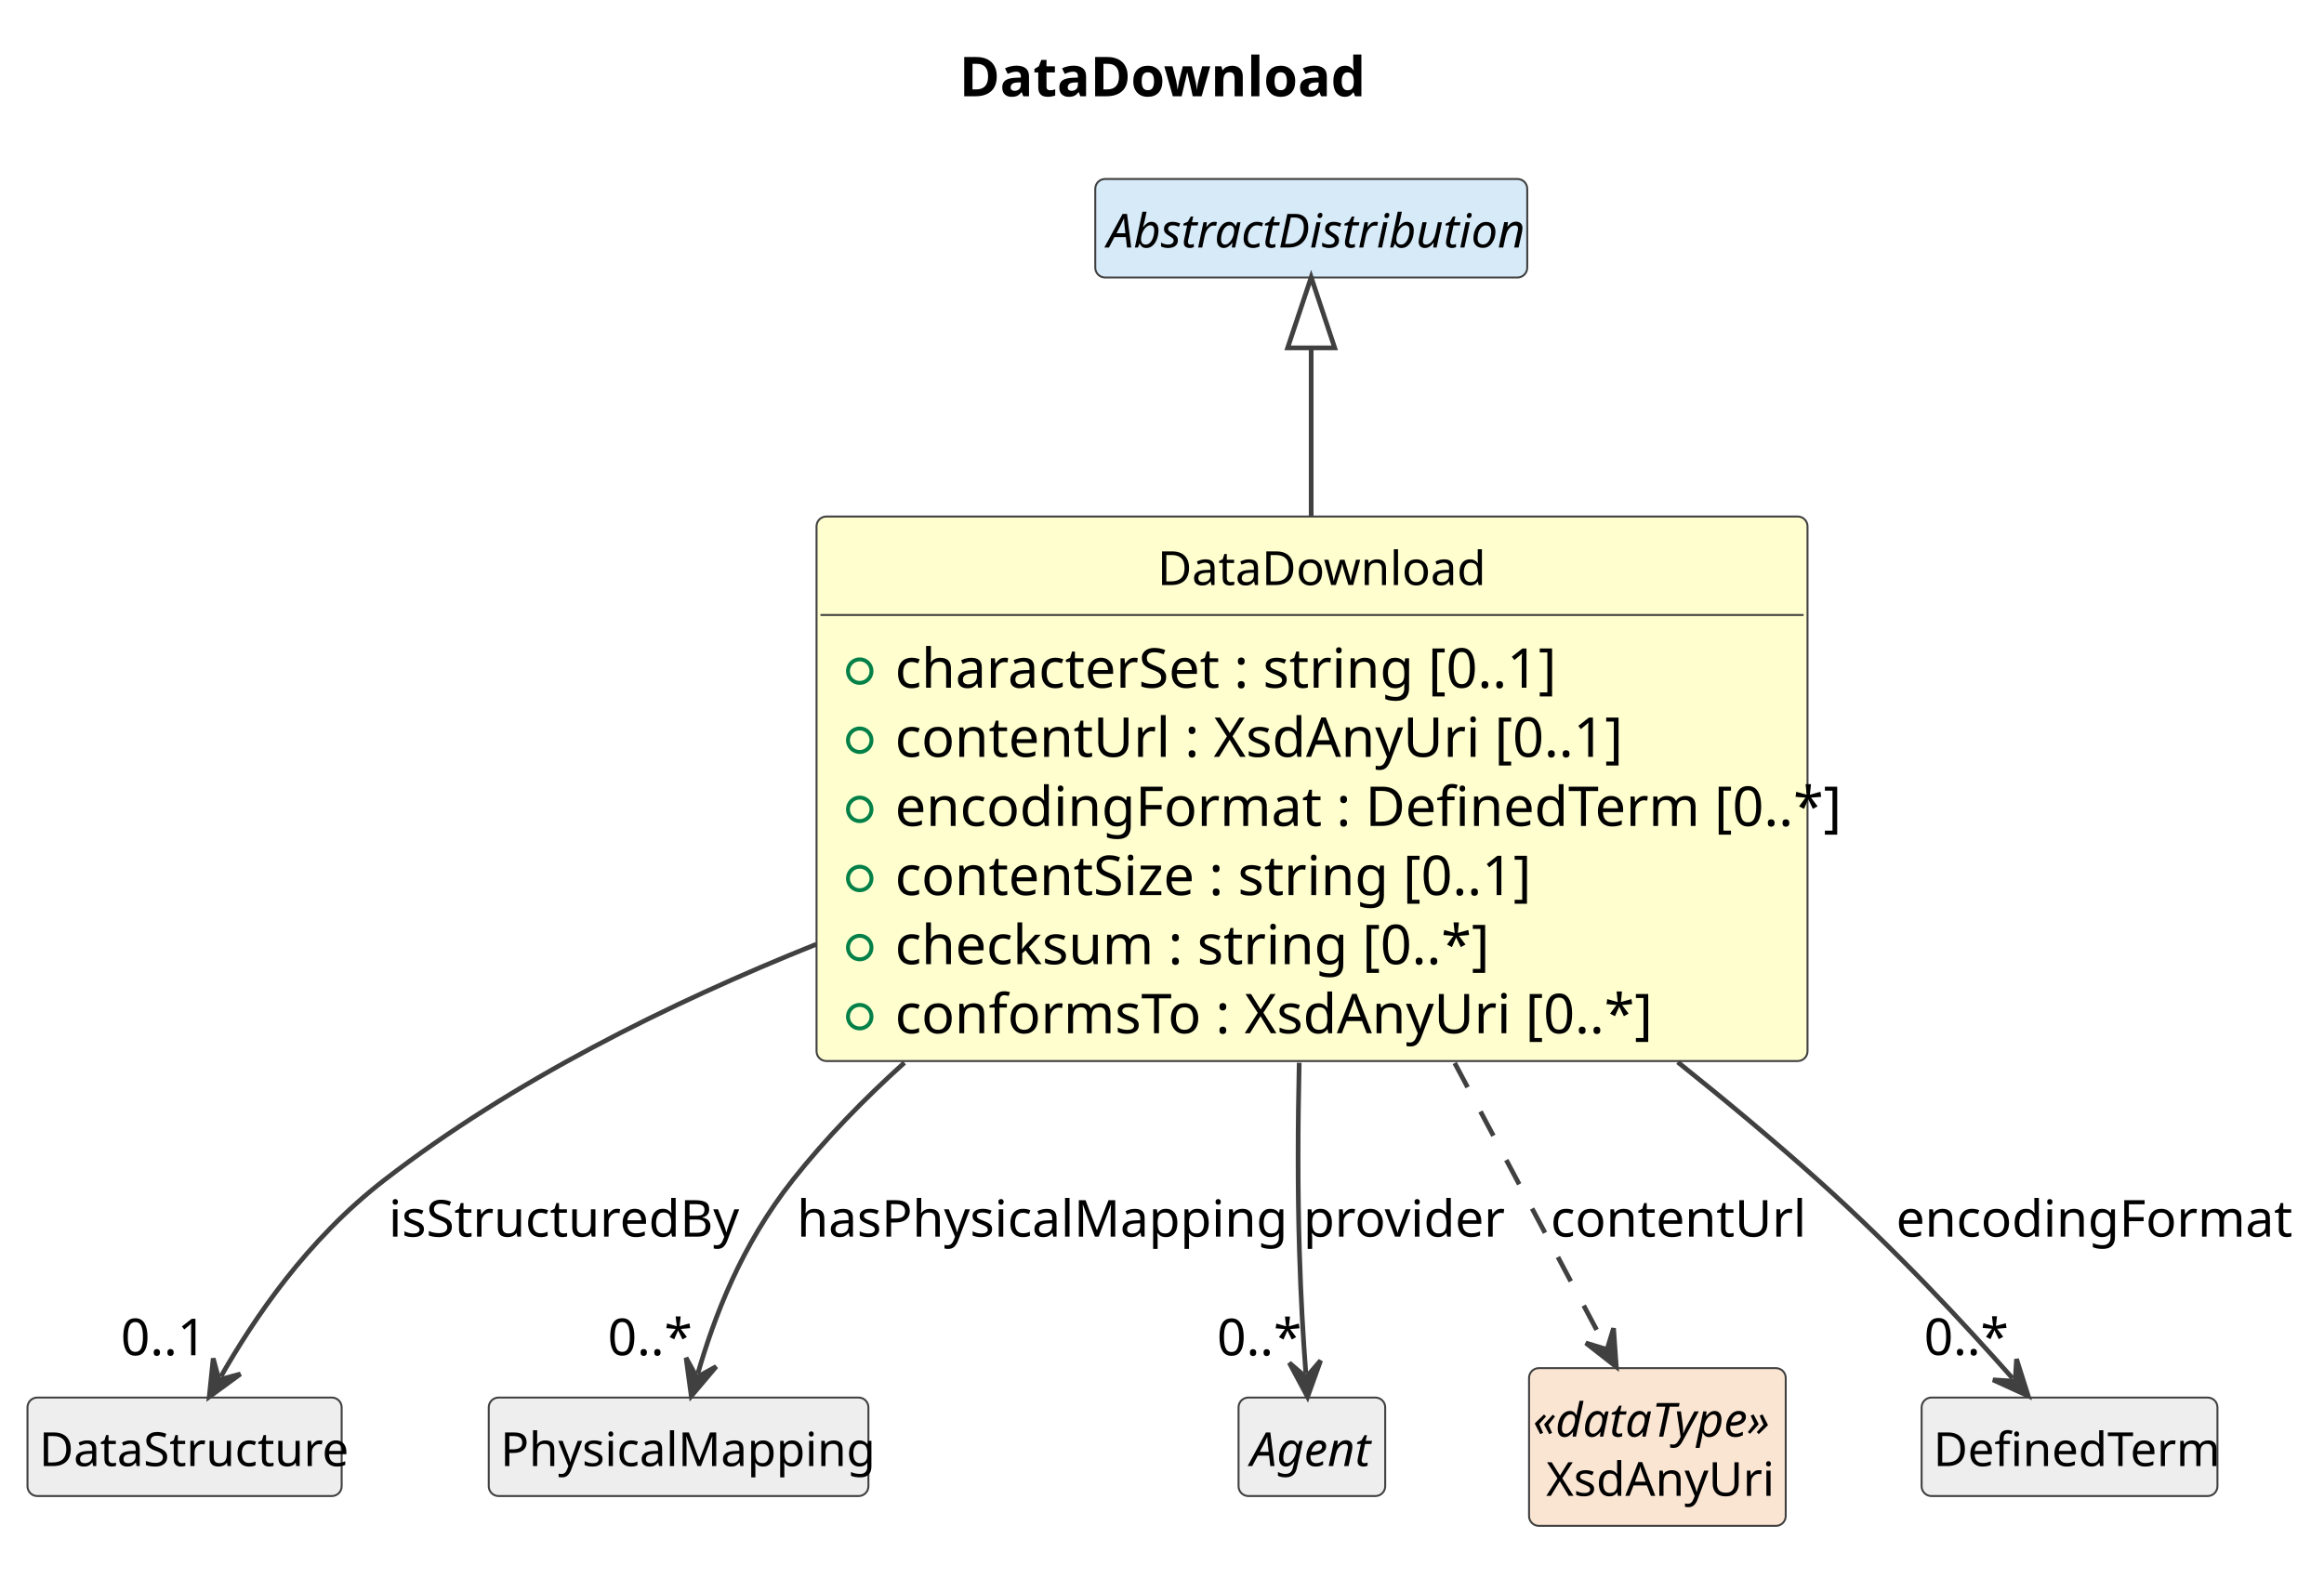
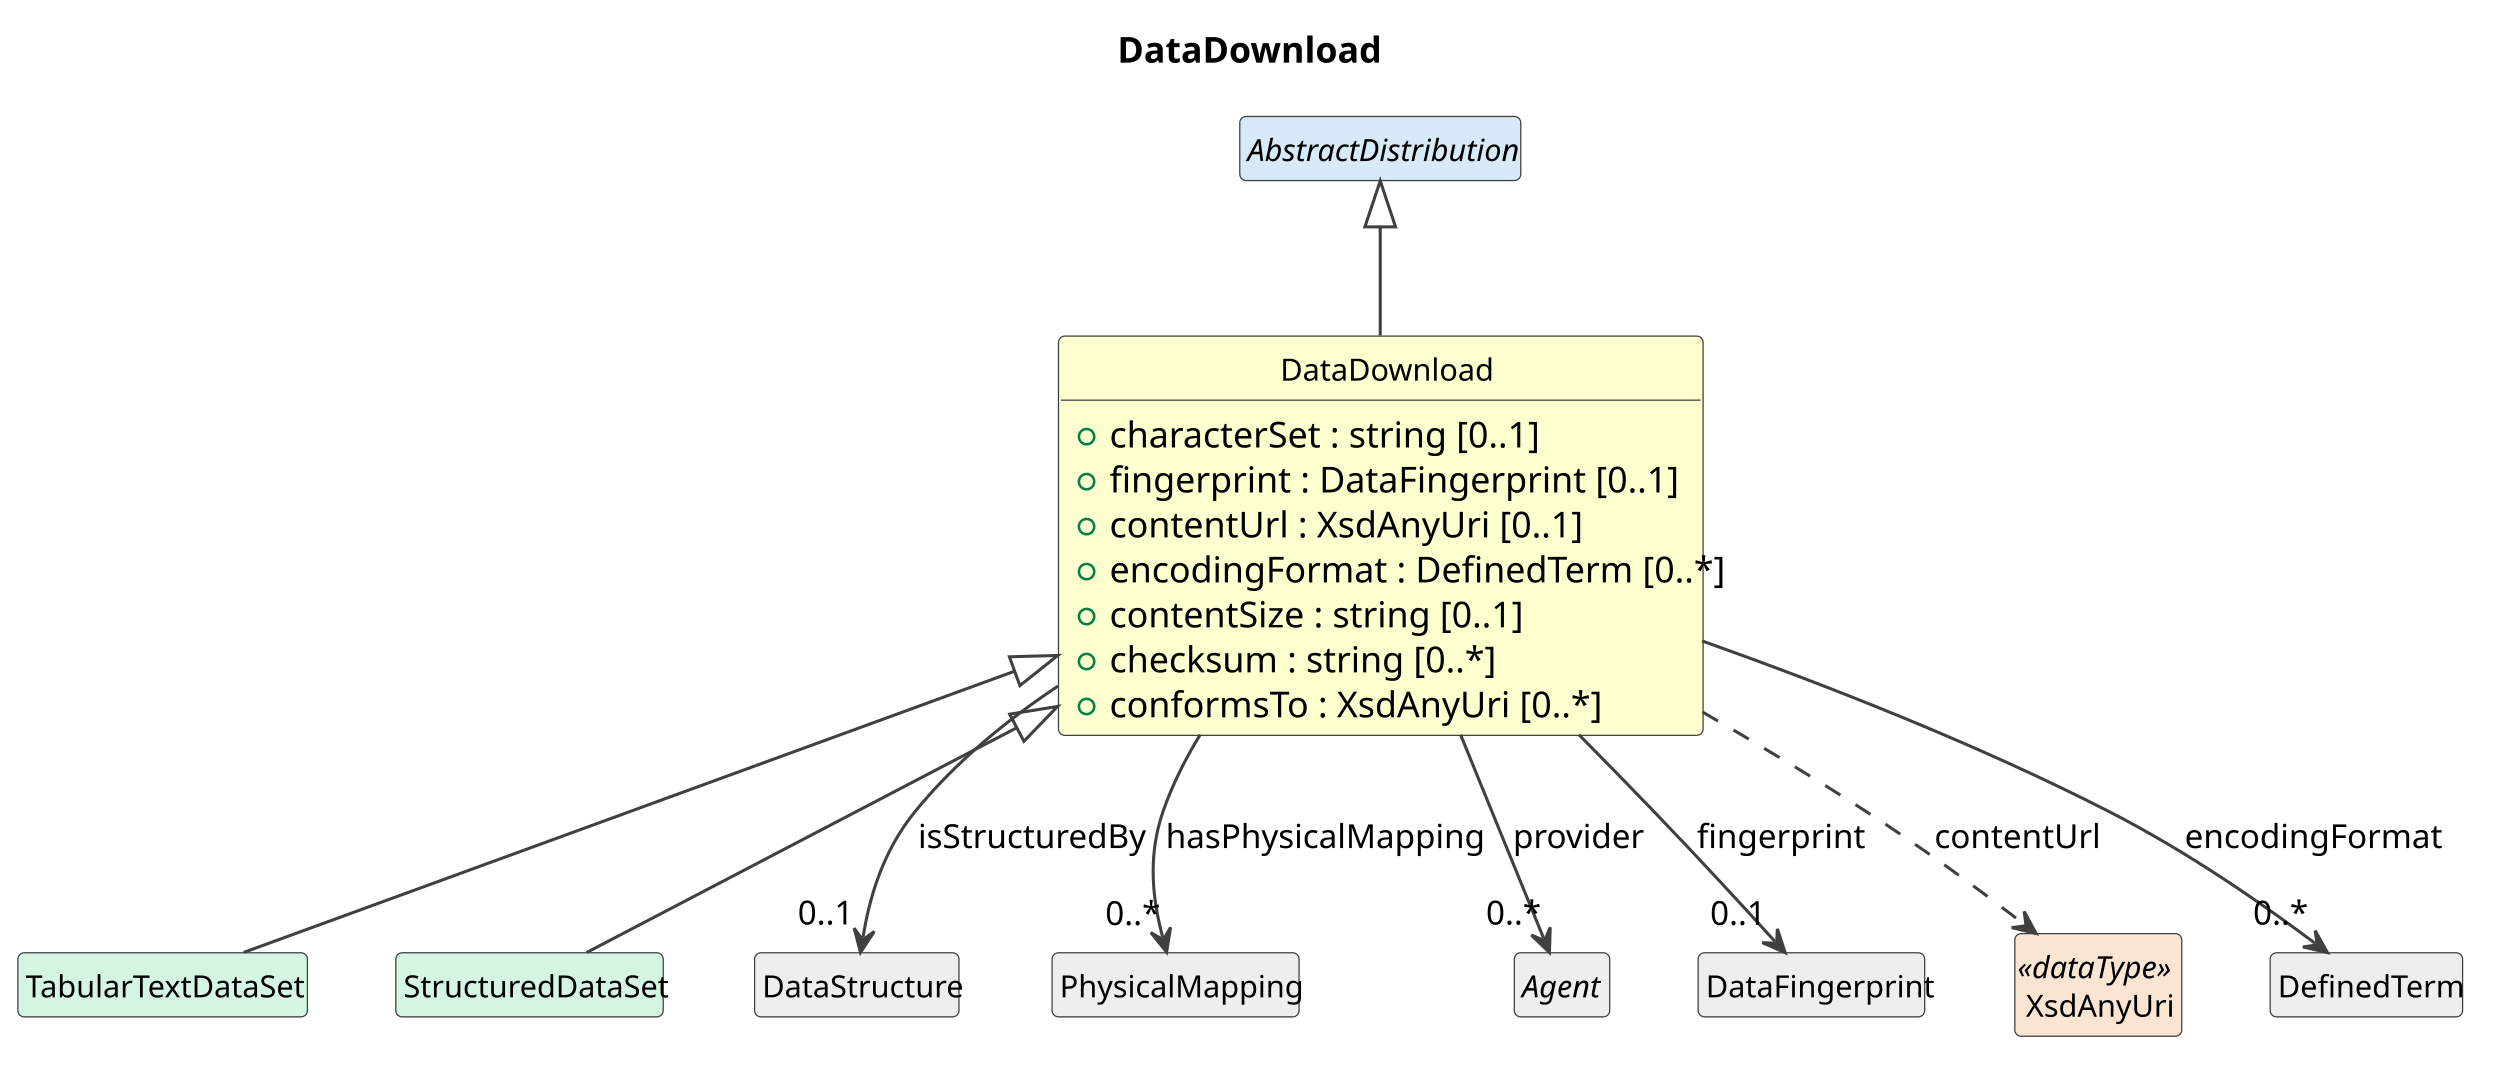
- <svg xmlns="http://www.w3.org/2000/svg" contentStyleType="text/css" data-diagram-type="CLASS" height="402px" preserveAspectRatio="none" style="width:592px;height:402px;background:#FFFFFF;" version="1.1" viewBox="0 0 592 402" width="592px" zoomAndPan="magnify">
+ <svg xmlns="http://www.w3.org/2000/svg" contentStyleType="text/css" data-diagram-type="CLASS" height="419px" preserveAspectRatio="none" style="width:979px;height:419px;background:#FFFFFF;" version="1.1" viewBox="0 0 979 419" width="979px" zoomAndPan="magnify">
  <defs />
  <g>
    <g class="title" data-source-line="1">
-       <text fill="#000000" font-family="sans-serif" font-size="14" font-weight="700" lengthAdjust="spacing" textLength="97.228" x="244.356" y="24.533">DataDownload</text>
+       <text fill="#000000" font-family="sans-serif" font-size="14" font-weight="700" lengthAdjust="spacing" textLength="97.228" x="437.565" y="24.533">DataDownload</text>
    </g>
    <g class="entity" data-qualified-name="DataDownload" data-source-line="12" id="ent0002">
-       <rect fill="#FEFECE" height="138.75" rx="2.5" ry="2.5" style="stroke:#404040;stroke-width:0.5;" width="252.434" x="208" y="131.609" />
-       <text fill="#000000" font-family="sans-serif" font-size="12" lengthAdjust="spacing" textLength="78.715" x="294.859" y="149.066">DataDownload</text>
-       <line style="stroke:#404040;stroke-width:0.5;" x1="209" x2="459.434" y1="156.703" y2="156.703" />
+       <rect fill="#FEFECE" height="156.359" rx="2.5" ry="2.5" style="stroke:#404040;stroke-width:0.5;" width="252.434" x="414.5" y="131.609" />
+       <text fill="#000000" font-family="sans-serif" font-size="12" lengthAdjust="spacing" textLength="78.715" x="501.359" y="149.066">DataDownload</text>
+       <line style="stroke:#404040;stroke-width:0.5;" x1="415.5" x2="665.934" y1="156.703" y2="156.703" />
      <g data-visibility-modifier="PUBLIC_FIELD">
-         <ellipse cx="219" cy="171.008" fill="none" rx="3" ry="3" style="stroke:#038048;stroke-width:1;" />
+         <ellipse cx="425.5" cy="171.008" fill="none" rx="3" ry="3" style="stroke:#038048;stroke-width:1;" />
      </g>
-       <text fill="#000000" font-family="sans-serif" font-size="14" lengthAdjust="spacing" textLength="160.296" x="228" y="175.236">characterSet : string [0..1]</text>
+       <text fill="#000000" font-family="sans-serif" font-size="14" lengthAdjust="spacing" textLength="160.296" x="434.5" y="175.236">characterSet : string [0..1]</text>
      <g data-visibility-modifier="PUBLIC_FIELD">
-         <ellipse cx="219" cy="188.617" fill="none" rx="3" ry="3" style="stroke:#038048;stroke-width:1;" />
+         <ellipse cx="425.5" cy="188.617" fill="none" rx="3" ry="3" style="stroke:#038048;stroke-width:1;" />
      </g>
-       <text fill="#000000" font-family="sans-serif" font-size="14" lengthAdjust="spacing" textLength="176.627" x="228" y="192.846">contentUrl : XsdAnyUri [0..1]</text>
+       <text fill="#000000" font-family="sans-serif" font-size="14" lengthAdjust="spacing" textLength="205.434" x="434.5" y="192.846">fingerprint : DataFingerprint [0..1]</text>
      <g data-visibility-modifier="PUBLIC_FIELD">
-         <ellipse cx="219" cy="206.227" fill="none" rx="3" ry="3" style="stroke:#038048;stroke-width:1;" />
+         <ellipse cx="425.5" cy="206.227" fill="none" rx="3" ry="3" style="stroke:#038048;stroke-width:1;" />
      </g>
-       <text fill="#000000" font-family="sans-serif" font-size="14" lengthAdjust="spacing" textLength="226.434" x="228" y="210.455">encodingFormat : DefinedTerm [0..*]</text>
+       <text fill="#000000" font-family="sans-serif" font-size="14" lengthAdjust="spacing" textLength="176.627" x="434.5" y="210.455">contentUrl : XsdAnyUri [0..1]</text>
      <g data-visibility-modifier="PUBLIC_FIELD">
-         <ellipse cx="219" cy="223.836" fill="none" rx="3" ry="3" style="stroke:#038048;stroke-width:1;" />
+         <ellipse cx="425.5" cy="223.836" fill="none" rx="3" ry="3" style="stroke:#038048;stroke-width:1;" />
      </g>
-       <text fill="#000000" font-family="sans-serif" font-size="14" lengthAdjust="spacing" textLength="154.082" x="228" y="228.065">contentSize : string [0..1]</text>
+       <text fill="#000000" font-family="sans-serif" font-size="14" lengthAdjust="spacing" textLength="226.434" x="434.5" y="228.065">encodingFormat : DefinedTerm [0..*]</text>
      <g data-visibility-modifier="PUBLIC_FIELD">
-         <ellipse cx="219" cy="241.445" fill="none" rx="3" ry="3" style="stroke:#038048;stroke-width:1;" />
+         <ellipse cx="425.5" cy="241.445" fill="none" rx="3" ry="3" style="stroke:#038048;stroke-width:1;" />
      </g>
-       <text fill="#000000" font-family="sans-serif" font-size="14" lengthAdjust="spacing" textLength="141.606" x="228" y="245.674">checksum : string [0..*]</text>
+       <text fill="#000000" font-family="sans-serif" font-size="14" lengthAdjust="spacing" textLength="154.082" x="434.5" y="245.674">contentSize : string [0..1]</text>
      <g data-visibility-modifier="PUBLIC_FIELD">
-         <ellipse cx="219" cy="259.055" fill="none" rx="3" ry="3" style="stroke:#038048;stroke-width:1;" />
+         <ellipse cx="425.5" cy="259.055" fill="none" rx="3" ry="3" style="stroke:#038048;stroke-width:1;" />
      </g>
-       <text fill="#000000" font-family="sans-serif" font-size="14" lengthAdjust="spacing" textLength="184.393" x="228" y="263.283">conformsTo : XsdAnyUri [0..*]</text>
+       <text fill="#000000" font-family="sans-serif" font-size="14" lengthAdjust="spacing" textLength="141.606" x="434.5" y="263.283">checksum : string [0..*]</text>
+       <g data-visibility-modifier="PUBLIC_FIELD">
+         <ellipse cx="425.5" cy="276.664" fill="none" rx="3" ry="3" style="stroke:#038048;stroke-width:1;" />
+       </g>
+       <text fill="#000000" font-family="sans-serif" font-size="14" lengthAdjust="spacing" textLength="184.393" x="434.5" y="280.893">conformsTo : XsdAnyUri [0..*]</text>
    </g>
-     <g class="entity" data-qualified-name="AbstractDistribution" data-source-line="20" id="ent0003">
-       <rect fill="#D6EAF8" height="25.094" rx="2.5" ry="2.5" style="stroke:#404040;stroke-width:0.5;" width="110.039" x="279" y="45.609" />
-       <text fill="#000000" font-family="sans-serif" font-size="12" font-style="italic" lengthAdjust="spacing" textLength="104.039" x="282" y="63.066">AbstractDistribution</text>
+     <g class="entity" data-qualified-name="AbstractDistribution" data-source-line="21" id="ent0003">
+       <rect fill="#D6EAF8" height="25.094" rx="2.5" ry="2.5" style="stroke:#404040;stroke-width:0.5;" width="110.039" x="485.5" y="45.609" />
+       <text fill="#000000" font-family="sans-serif" font-size="12" font-style="italic" lengthAdjust="spacing" textLength="104.039" x="488.5" y="63.066">AbstractDistribution</text>
    </g>
-     <g class="entity" data-qualified-name="DataStructure" data-source-line="22" id="ent0005">
-       <rect fill="#EEEEEE" height="25.094" rx="2.5" ry="2.5" style="stroke:#404040;stroke-width:0.5;" width="80.033" x="7" y="356.109" />
-       <text fill="#000000" font-family="sans-serif" font-size="12" lengthAdjust="spacing" textLength="74.033" x="10" y="373.566">DataStructure</text>
+     <g class="entity" data-qualified-name="TabularTextDataSet" data-source-line="23" id="ent0005">
+       <rect fill="#D5F5E3" height="25.094" rx="2.5" ry="2.5" style="stroke:#404040;stroke-width:0.5;" width="113.385" x="7" y="373.109" />
+       <text fill="#000000" font-family="sans-serif" font-size="12" lengthAdjust="spacing" textLength="107.385" x="10" y="390.566">TabularTextDataSet</text>
    </g>
-     <g class="entity" data-qualified-name="PhysicalMapping" data-source-line="24" id="ent0007">
-       <rect fill="#EEEEEE" height="25.094" rx="2.5" ry="2.5" style="stroke:#404040;stroke-width:0.5;" width="96.715" x="124.5" y="356.109" />
-       <text fill="#000000" font-family="sans-serif" font-size="12" lengthAdjust="spacing" textLength="90.715" x="127.5" y="373.566">PhysicalMapping</text>
+     <g class="entity" data-qualified-name="StructuredDataSet" data-source-line="25" id="ent0007">
+       <rect fill="#D5F5E3" height="25.094" rx="2.5" ry="2.5" style="stroke:#404040;stroke-width:0.5;" width="104.719" x="155" y="373.109" />
+       <text fill="#000000" font-family="sans-serif" font-size="12" lengthAdjust="spacing" textLength="98.719" x="158" y="390.566">StructuredDataSet</text>
    </g>
-     <g class="entity" data-qualified-name="Agent" data-source-line="26" id="ent0009">
-       <rect fill="#EEEEEE" height="25.094" rx="2.5" ry="2.5" style="stroke:#404040;stroke-width:0.5;" width="37.359" x="315.5" y="356.109" />
-       <text fill="#000000" font-family="sans-serif" font-size="12" font-style="italic" lengthAdjust="spacing" textLength="31.359" x="318.5" y="373.566">Agent</text>
+     <g class="entity" data-qualified-name="DataStructure" data-source-line="27" id="ent0009">
+       <rect fill="#EEEEEE" height="25.094" rx="2.5" ry="2.5" style="stroke:#404040;stroke-width:0.5;" width="80.033" x="295.5" y="373.109" />
+       <text fill="#000000" font-family="sans-serif" font-size="12" lengthAdjust="spacing" textLength="74.033" x="298.5" y="390.566">DataStructure</text>
    </g>
-     <g class="entity" data-qualified-name="XsdAnyUri" data-source-line="28" id="ent0011">
-       <rect fill="#FAE5D3" height="40.188" rx="2.5" ry="2.5" style="stroke:#404040;stroke-width:0.5;" width="65.381" x="389.5" y="348.609" />
-       <text fill="#000000" font-family="sans-serif" font-size="12" font-style="italic" lengthAdjust="spacing" textLength="63.381" x="390.5" y="366.066">«dataType»</text>
-       <text fill="#000000" font-family="sans-serif" font-size="12" lengthAdjust="spacing" textLength="56.684" x="393.849" y="381.16">XsdAnyUri</text>
+     <g class="entity" data-qualified-name="PhysicalMapping" data-source-line="29" id="ent0011">
+       <rect fill="#EEEEEE" height="25.094" rx="2.5" ry="2.5" style="stroke:#404040;stroke-width:0.5;" width="96.715" x="412" y="373.109" />
+       <text fill="#000000" font-family="sans-serif" font-size="12" lengthAdjust="spacing" textLength="90.715" x="415" y="390.566">PhysicalMapping</text>
    </g>
-     <g class="entity" data-qualified-name="DefinedTerm" data-source-line="30" id="ent0013">
-       <rect fill="#EEEEEE" height="25.094" rx="2.5" ry="2.5" style="stroke:#404040;stroke-width:0.5;" width="75.357" x="489.5" y="356.109" />
-       <text fill="#000000" font-family="sans-serif" font-size="12" lengthAdjust="spacing" textLength="69.357" x="492.5" y="373.566">DefinedTerm</text>
+     <g class="entity" data-qualified-name="Agent" data-source-line="31" id="ent0013">
+       <rect fill="#EEEEEE" height="25.094" rx="2.5" ry="2.5" style="stroke:#404040;stroke-width:0.5;" width="37.359" x="593" y="373.109" />
+       <text fill="#000000" font-family="sans-serif" font-size="12" font-style="italic" lengthAdjust="spacing" textLength="31.359" x="596" y="390.566">Agent</text>
    </g>
-     <g class="link" data-entity-1="ent0003" data-entity-2="ent0002" data-link-type="extension" data-source-line="21" id="lnk4">
-       <path codeLine="21" d="M334,88.649 C334,102.259 334,108.029 334,131.519" fill="none" id="AbstractDistribution-backto-DataDownload" style="stroke:#404040;stroke-width:1.2;" />
-       <polygon fill="none" points="334,70.649,328,88.649,340,88.649,334,70.649" style="stroke:#404040;stroke-width:1.2;" />
+     <g class="entity" data-qualified-name="DataFingerprint" data-source-line="33" id="ent0015">
+       <rect fill="#EEEEEE" height="25.094" rx="2.5" ry="2.5" style="stroke:#404040;stroke-width:0.5;" width="88.705" x="665" y="373.109" />
+       <text fill="#000000" font-family="sans-serif" font-size="12" lengthAdjust="spacing" textLength="82.705" x="668" y="390.566">DataFingerprint</text>
    </g>
-     <g class="link" data-entity-1="ent0002" data-entity-2="ent0005" data-link-type="dependency" data-source-line="23" id="lnk6">
-       <path codeLine="23" d="M207.94,240.599 C170.32,255.679 130.5,275.499 98,300.609 C77.99,316.069 64.716,336.025 56.286,350.715" fill="none" id="DataDownload-to-DataStructure" style="stroke:#404040;stroke-width:1.2;" />
-       <polygon fill="#404040" points="53.3,355.919,61.249,350.104,55.789,351.583,54.31,346.123,53.3,355.919" style="stroke:#404040;stroke-width:1.2;" />
-       <text fill="#000000" font-family="sans-serif" font-size="13" lengthAdjust="spacing" textLength="84.532" x="99" y="315.104">isStructuredBy</text>
-       <text fill="#000000" font-family="sans-serif" font-size="13" lengthAdjust="spacing" textLength="21.684" x="30.774" y="345.319">0..1</text>
+     <g class="entity" data-qualified-name="XsdAnyUri" data-source-line="35" id="ent0017">
+       <rect fill="#FAE5D3" height="40.188" rx="2.5" ry="2.5" style="stroke:#404040;stroke-width:0.5;" width="65.381" x="789" y="365.609" />
+       <text fill="#000000" font-family="sans-serif" font-size="12" font-style="italic" lengthAdjust="spacing" textLength="63.381" x="790" y="383.066">«dataType»</text>
+       <text fill="#000000" font-family="sans-serif" font-size="12" lengthAdjust="spacing" textLength="56.684" x="793.349" y="398.16">XsdAnyUri</text>
    </g>
-     <g class="link" data-entity-1="ent0002" data-entity-2="ent0007" data-link-type="dependency" data-source-line="25" id="lnk8">
-       <path codeLine="25" d="M230.38,270.789 C220.06,280.079 210.34,290.069 202,300.609 C188.63,317.509 181.907,335.749 177.767,349.969" fill="none" id="DataDownload-to-PhysicalMapping" style="stroke:#404040;stroke-width:1.2;" />
-       <polygon fill="#404040" points="176.09,355.729,182.446,348.206,177.488,350.929,174.765,345.97,176.09,355.729" style="stroke:#404040;stroke-width:1.2;" />
-       <text fill="#000000" font-family="sans-serif" font-size="13" lengthAdjust="spacing" textLength="119.234" x="203" y="315.104">hasPhysicalMapping</text>
-       <text fill="#000000" font-family="sans-serif" font-size="13" lengthAdjust="spacing" textLength="19.513" x="154.798" y="345.313">0..*</text>
+     <g class="entity" data-qualified-name="DefinedTerm" data-source-line="37" id="ent0019">
+       <rect fill="#EEEEEE" height="25.094" rx="2.5" ry="2.5" style="stroke:#404040;stroke-width:0.5;" width="75.357" x="889" y="373.109" />
+       <text fill="#000000" font-family="sans-serif" font-size="12" lengthAdjust="spacing" textLength="69.357" x="892" y="390.566">DefinedTerm</text>
    </g>
-     <g class="link" data-entity-1="ent0002" data-entity-2="ent0009" data-link-type="dependency" data-source-line="27" id="lnk10">
-       <path codeLine="27" d="M330.95,270.799 C330.6,286.509 330.53,303.139 331,318.609 C331.39,331.389 331.91,340.026 332.64,349.955" fill="none" id="DataDownload-to-Agent" style="stroke:#404040;stroke-width:1.2;" />
-       <polygon fill="#404040" points="333.08,355.939,336.409,346.67,332.713,350.953,328.431,347.257,333.08,355.939" style="stroke:#404040;stroke-width:1.2;" />
-       <text fill="#000000" font-family="sans-serif" font-size="13" lengthAdjust="spacing" textLength="46.966" x="332" y="315.104">provider</text>
-       <text fill="#000000" font-family="sans-serif" font-size="13" lengthAdjust="spacing" textLength="19.513" x="310.007" y="345.346">0..*</text>
+     <g class="link" data-entity-1="ent0003" data-entity-2="ent0002" data-link-type="extension" data-source-line="22" id="lnk4">
+       <path codeLine="22" d="M540.5,88.839 C540.5,102.329 540.5,107.679 540.5,131.369" fill="none" id="AbstractDistribution-backto-DataDownload" style="stroke:#404040;stroke-width:1.2;" />
+       <polygon fill="none" points="540.5,70.839,534.5,88.839,546.5,88.839,540.5,70.839" style="stroke:#404040;stroke-width:1.2;" />
    </g>
-     <g class="link" data-entity-1="ent0002" data-entity-2="ent0011" data-link-type="dependency" data-source-line="29" id="lnk12">
-       <path codeLine="29" d="M370.56,270.859 C385.48,298.919 398.763,323.902 408.903,342.972" fill="none" id="DataDownload-to-XsdAnyUri" style="stroke:#404040;stroke-width:1.2;stroke-dasharray:7,7;" />
-       <polygon fill="#404040" points="411.72,348.269,411.026,338.445,409.373,343.855,403.963,342.201,411.72,348.269" style="stroke:#404040;stroke-width:1.2;" />
-       <text fill="#000000" font-family="sans-serif" font-size="13" lengthAdjust="spacing" textLength="59.249" x="395" y="315.104">contentUrl</text>
+     <g class="link" data-entity-1="ent0002" data-entity-2="ent0005" data-link-type="extension" data-source-line="24" id="lnk6">
+       <path codeLine="24" d="M397.329,262.837 C289.68,302.097 159.44,349.609 95.42,372.969" fill="none" id="DataDownload-backto-TabularTextDataSet" style="stroke:#404040;stroke-width:1.2;" />
+       <polygon fill="none" points="414.24,256.669,395.274,257.2,399.385,268.474,414.24,256.669" style="stroke:#404040;stroke-width:1.2;" />
    </g>
-     <g class="link" data-entity-1="ent0002" data-entity-2="ent0013" data-link-type="dependency" data-source-line="31" id="lnk14">
-       <path codeLine="31" d="M427.37,270.629 C439.6,280.399 451.77,290.549 463,300.609 C483.13,318.639 500.422,337.368 512.672,351.198" fill="none" id="DataDownload-to-DefinedTerm" style="stroke:#404040;stroke-width:1.2;" />
-       <polygon fill="#404040" points="516.65,355.689,513.677,346.3,513.335,351.947,507.688,351.604,516.65,355.689" style="stroke:#404040;stroke-width:1.2;" />
-       <text fill="#000000" font-family="sans-serif" font-size="13" lengthAdjust="spacing" textLength="93.939" x="483" y="315.104">encodingFormat</text>
-       <text fill="#000000" font-family="sans-serif" font-size="13" lengthAdjust="spacing" textLength="19.513" x="490.112" y="345.258">0..*</text>
+     <g class="link" data-entity-1="ent0002" data-entity-2="ent0007" data-link-type="extension" data-source-line="26" id="lnk8">
+       <path codeLine="26" d="M398.176,284.975 C329.546,320.835 267.2,353.409 229.74,372.989" fill="none" id="DataDownload-backto-StructuredDataSet" style="stroke:#404040;stroke-width:1.2;" />
+       <polygon fill="none" points="414.13,276.639,395.398,279.657,400.955,290.293,414.13,276.639" style="stroke:#404040;stroke-width:1.2;" />
+     </g>
+     <g class="link" data-entity-1="ent0002" data-entity-2="ent0009" data-link-type="dependency" data-source-line="28" id="lnk10">
+       <path codeLine="28" d="M414.31,268.669 C393.61,282.439 373.92,298.729 358.5,317.609 C345.12,333.989 340.298,352.688 337.948,367.068" fill="none" id="DataDownload-to-DataStructure" style="stroke:#404040;stroke-width:1.2;" />
+       <polygon fill="#404040" points="336.98,372.989,342.379,364.752,337.786,368.055,334.484,363.462,336.98,372.989" style="stroke:#404040;stroke-width:1.2;" />
+       <text fill="#000000" font-family="sans-serif" font-size="13" lengthAdjust="spacing" textLength="84.532" x="359.5" y="332.104">isStructuredBy</text>
+       <text fill="#000000" font-family="sans-serif" font-size="13" lengthAdjust="spacing" textLength="21.684" x="312.393" y="362.032">0..1</text>
+     </g>
+     <g class="link" data-entity-1="ent0002" data-entity-2="ent0011" data-link-type="dependency" data-source-line="30" id="lnk12">
+       <path codeLine="30" d="M470,287.689 C464.14,297.249 459.09,307.309 455.5,317.609 C449.05,336.109 451.681,353.38 455.311,367.06" fill="none" id="DataDownload-to-PhysicalMapping" style="stroke:#404040;stroke-width:1.2;" />
+       <polygon fill="#404040" points="456.85,372.859,458.408,363.135,455.568,368.027,450.675,365.186,456.85,372.859" style="stroke:#404040;stroke-width:1.2;" />
+       <text fill="#000000" font-family="sans-serif" font-size="13" lengthAdjust="spacing" textLength="119.234" x="456.5" y="332.104">hasPhysicalMapping</text>
+       <text fill="#000000" font-family="sans-serif" font-size="13" lengthAdjust="spacing" textLength="19.513" x="432.829" y="362.235">0..*</text>
+     </g>
+     <g class="link" data-entity-1="ent0002" data-entity-2="ent0013" data-link-type="dependency" data-source-line="32" id="lnk14">
+       <path codeLine="32" d="M571.95,287.689 C585.38,320.599 597.324,349.864 604.494,367.444" fill="none" id="DataDownload-to-Agent" style="stroke:#404040;stroke-width:1.2;" />
+       <polygon fill="#404040" points="606.76,372.999,607.065,363.155,604.872,368.37,599.657,366.176,606.76,372.999" style="stroke:#404040;stroke-width:1.2;" />
+       <text fill="#000000" font-family="sans-serif" font-size="13" lengthAdjust="spacing" textLength="46.966" x="592.5" y="332.104">provider</text>
+       <text fill="#000000" font-family="sans-serif" font-size="13" lengthAdjust="spacing" textLength="19.513" x="581.918" y="362.046">0..*</text>
+     </g>
+     <g class="link" data-entity-1="ent0002" data-entity-2="ent0015" data-link-type="dependency" data-source-line="34" id="lnk16">
+       <path codeLine="34" d="M618.29,287.699 C628.18,297.699 638.12,307.859 647.5,317.609 C665.96,336.799 682.855,355.218 695.065,368.658" fill="none" id="DataDownload-to-DataFingerprint" style="stroke:#404040;stroke-width:1.2;" />
+       <polygon fill="#404040" points="699.1,373.099,696.009,363.748,695.738,369.399,690.087,369.128,699.1,373.099" style="stroke:#404040;stroke-width:1.2;" />
+       <text fill="#000000" font-family="sans-serif" font-size="13" lengthAdjust="spacing" textLength="57.808" x="664.5" y="332.104">fingerprint</text>
+       <text fill="#000000" font-family="sans-serif" font-size="13" lengthAdjust="spacing" textLength="21.684" x="669.681" y="362.187">0..1</text>
+     </g>
+     <g class="link" data-entity-1="ent0002" data-entity-2="ent0017" data-link-type="dependency" data-source-line="36" id="lnk18">
+       <path codeLine="36" d="M666.73,278.839 C688.27,291.299 710.23,304.509 730.5,317.609 C753.9,332.729 774.589,348.025 792.599,361.915" fill="none" id="DataDownload-to-XsdAnyUri" style="stroke:#404040;stroke-width:1.2;stroke-dasharray:7,7;" />
+       <polygon fill="#404040" points="797.35,365.579,792.666,356.916,793.391,362.526,787.78,363.25,797.35,365.579" style="stroke:#404040;stroke-width:1.2;" />
+       <text fill="#000000" font-family="sans-serif" font-size="13" lengthAdjust="spacing" textLength="59.249" x="757.5" y="332.104">contentUrl</text>
+     </g>
+     <g class="link" data-entity-1="ent0002" data-entity-2="ent0019" data-link-type="dependency" data-source-line="38" id="lnk20">
+       <path codeLine="38" d="M666.58,251.009 C717.09,268.959 775.14,291.879 825.5,317.609 C857.73,334.079 887.437,355.063 906.617,369.423" fill="none" id="DataDownload-to-DefinedTerm" style="stroke:#404040;stroke-width:1.2;" />
+       <polygon fill="#404040" points="911.42,373.019,906.613,364.423,907.418,370.023,901.818,370.827,911.42,373.019" style="stroke:#404040;stroke-width:1.2;" />
+       <text fill="#000000" font-family="sans-serif" font-size="13" lengthAdjust="spacing" textLength="93.939" x="855.5" y="332.104">encodingFormat</text>
+       <text fill="#000000" font-family="sans-serif" font-size="13" lengthAdjust="spacing" textLength="19.513" x="882.313" y="362.074">0..*</text>
    </g>
  </g>
</svg>
